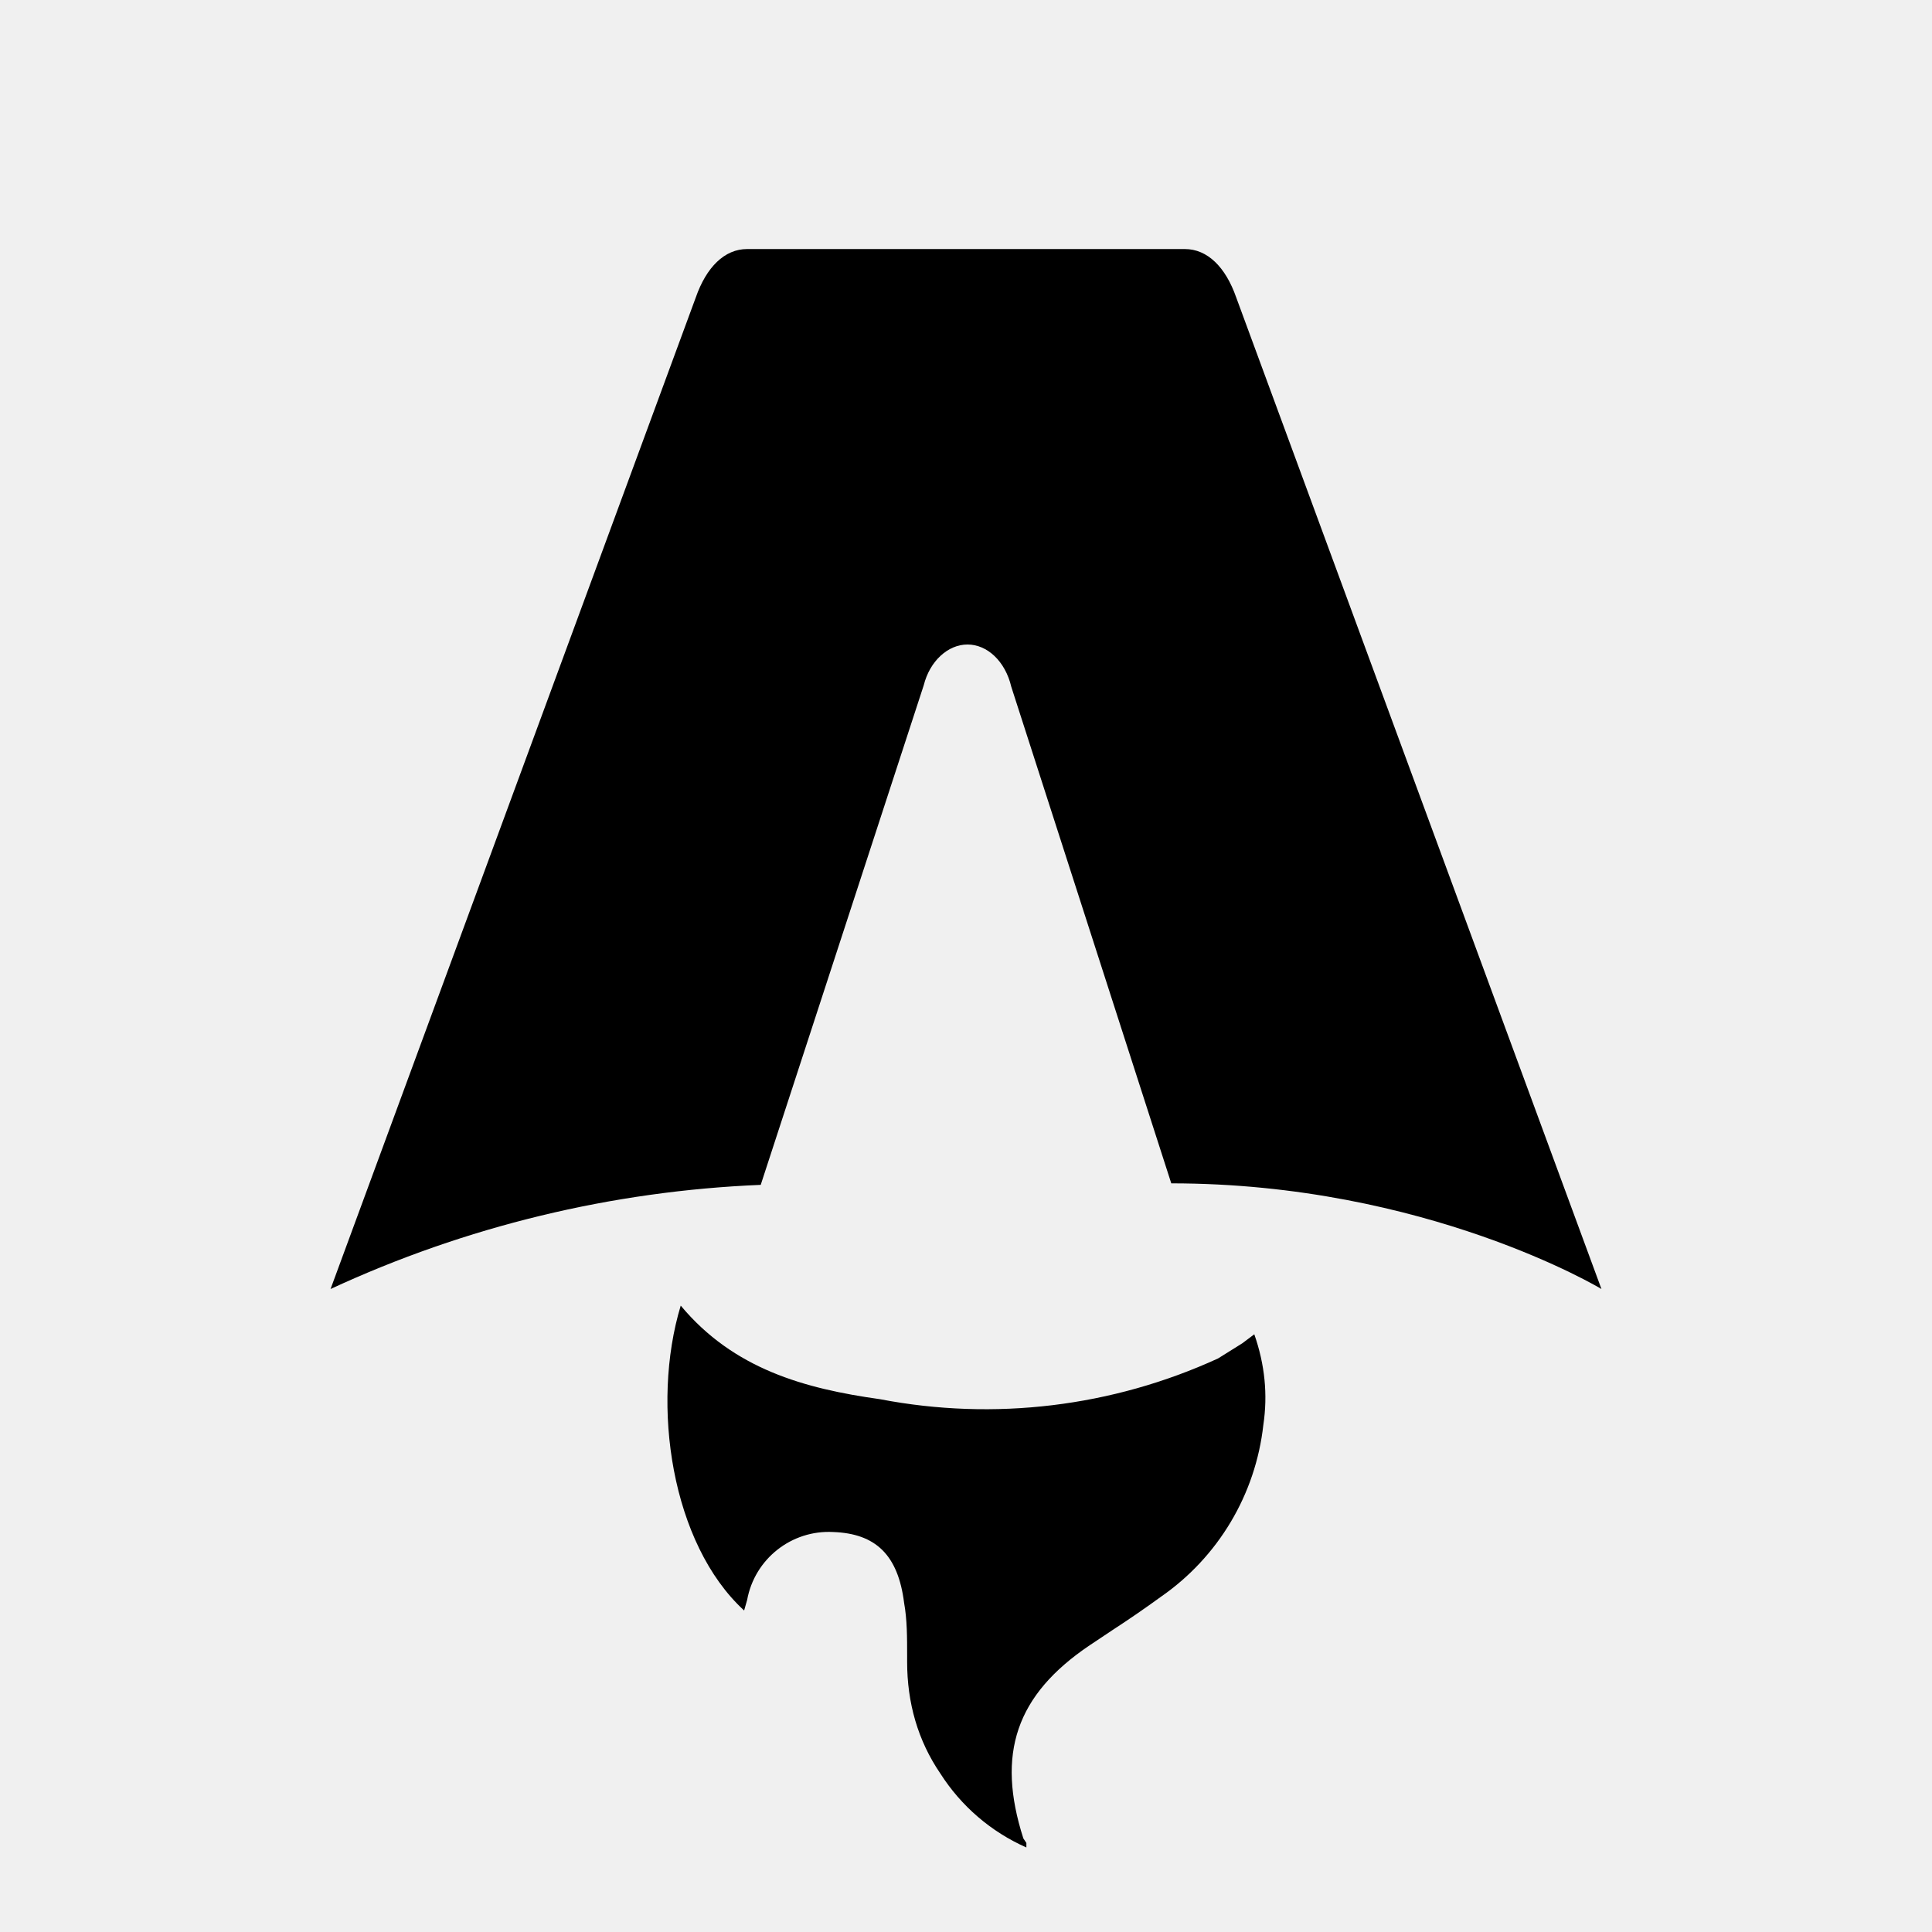
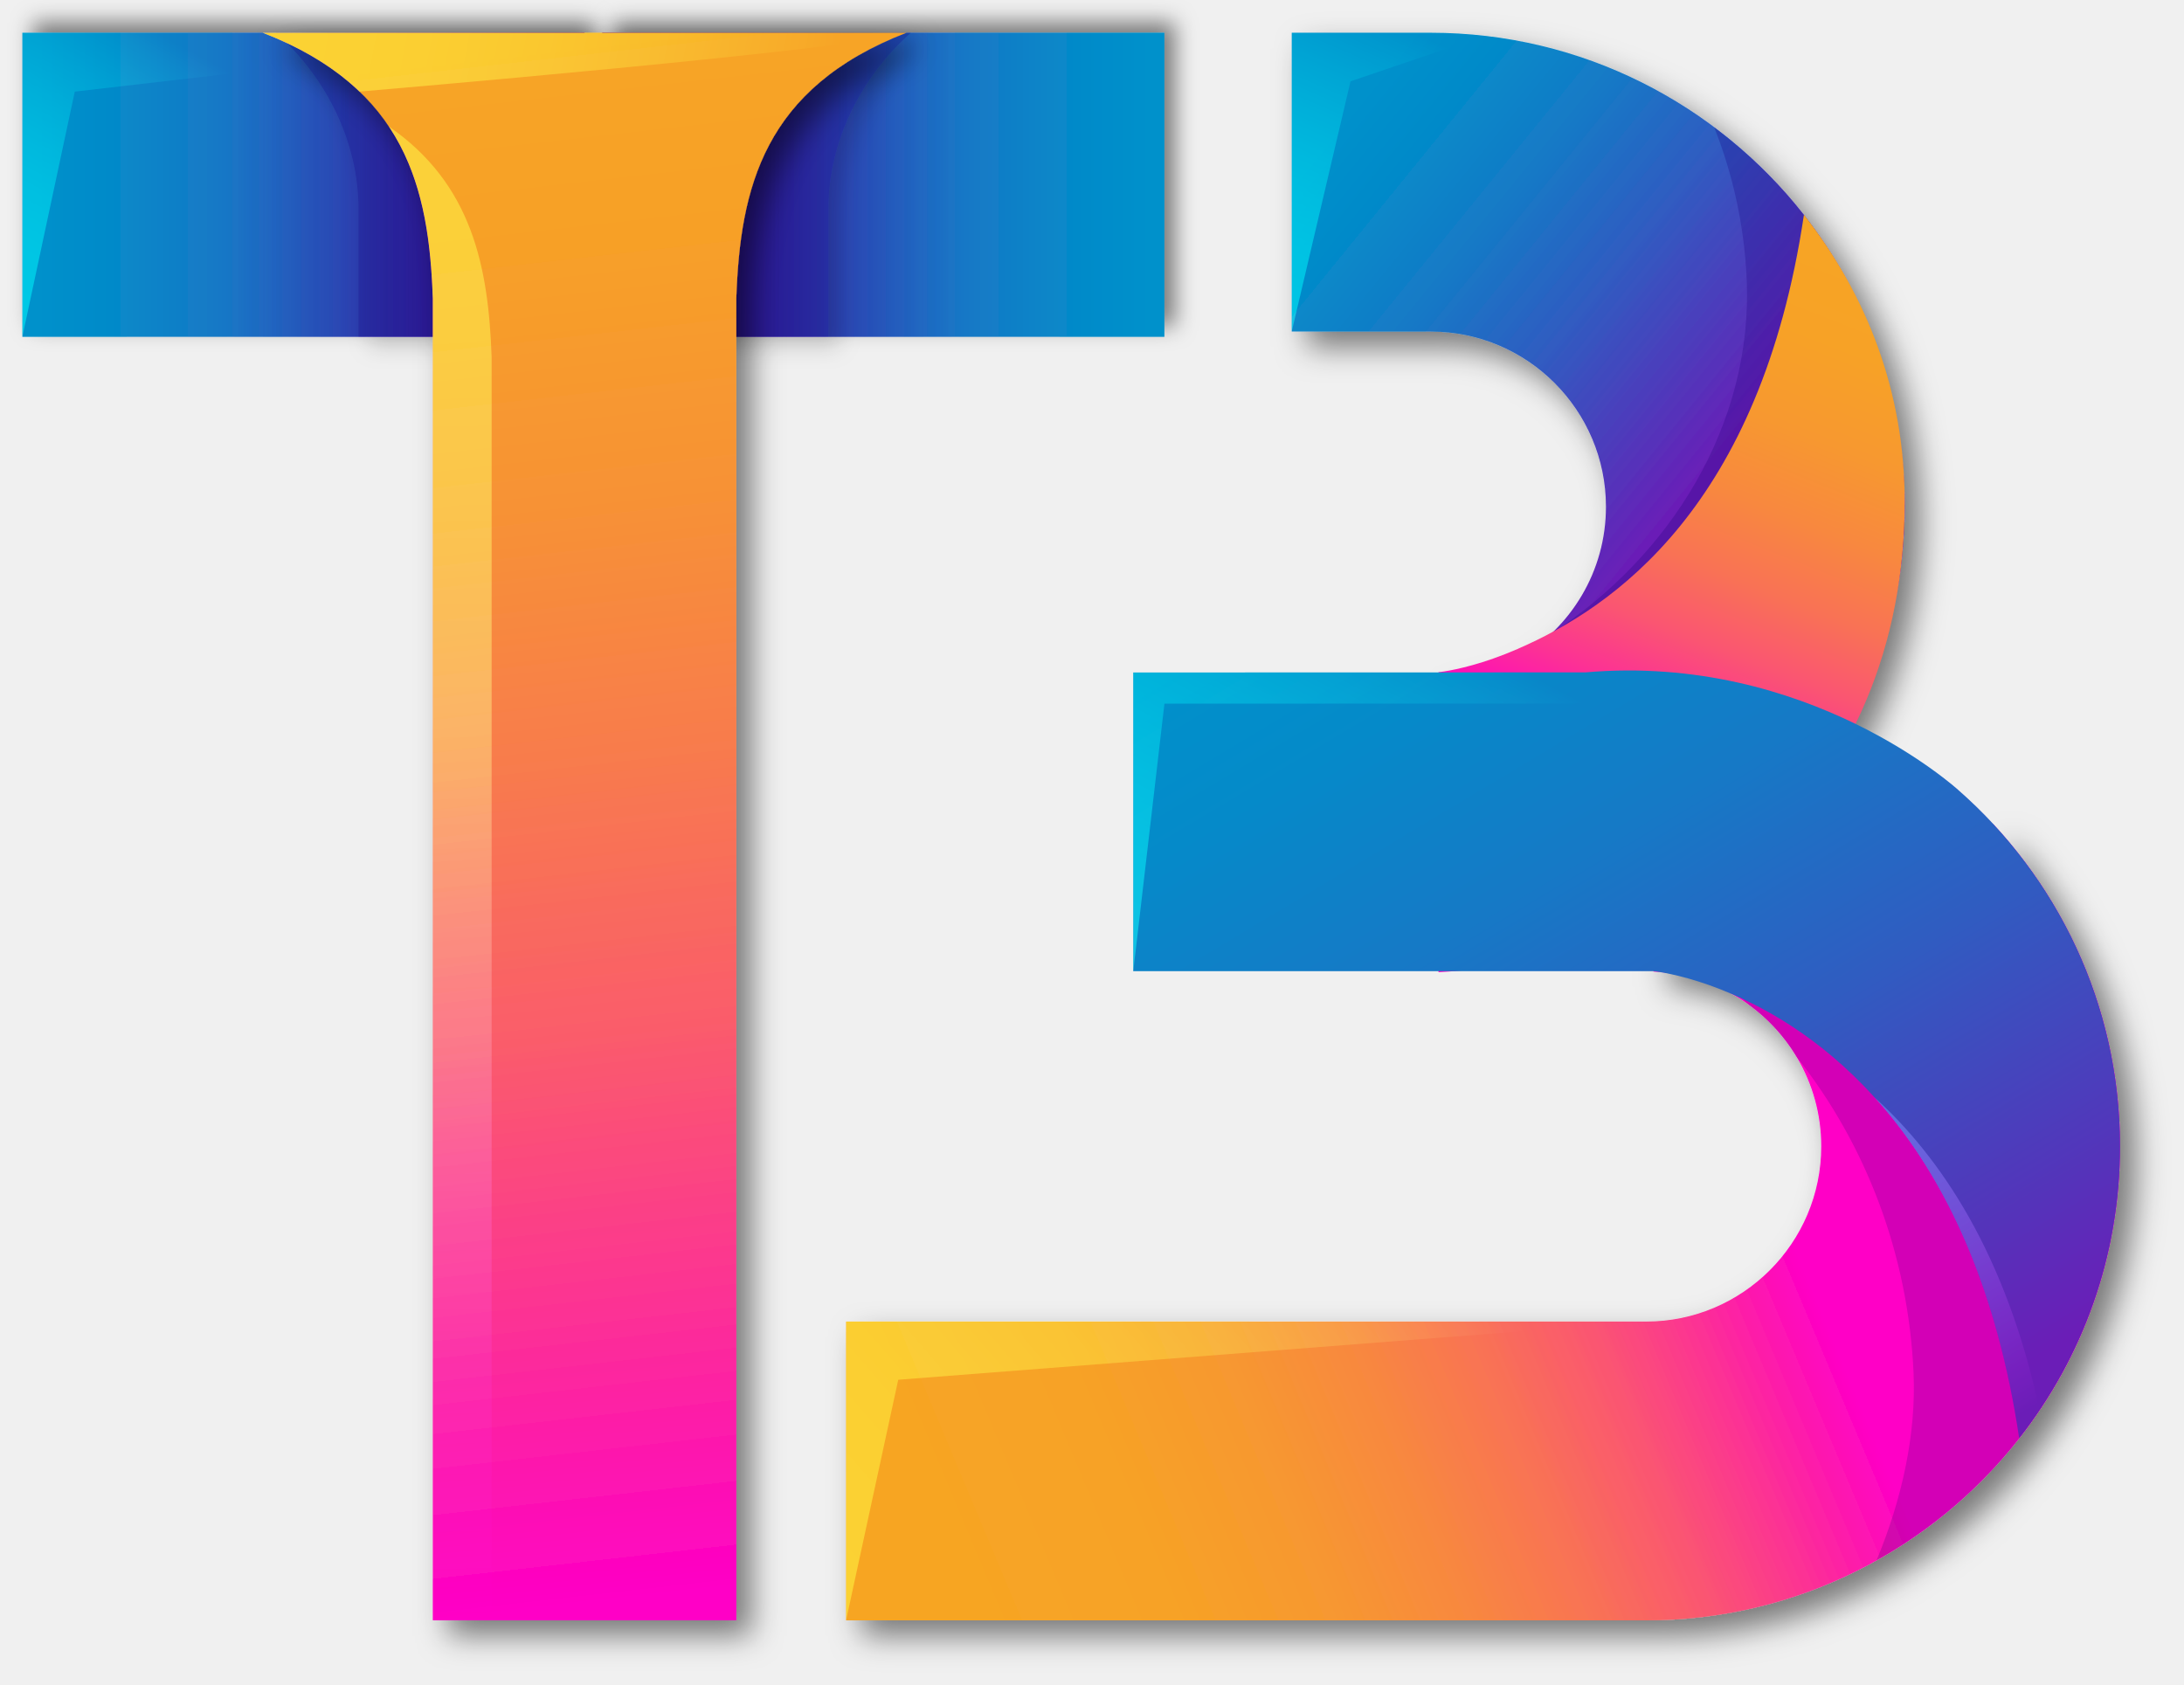
- <svg xmlns="http://www.w3.org/2000/svg" fill="none" viewBox="0 0 128 128">
-   <path d="M50.4 78.5a75.1 75.1 0 0 0-28.5 6.9l24.2-65.7c.7-2 1.9-3.2 3.4-3.2h29c1.5 0 2.7 1.2 3.4 3.2l24.2 65.7s-11.6-7-28.5-7L67 45.5c-.4-1.7-1.6-2.8-2.9-2.8-1.3 0-2.5 1.1-2.9 2.7L50.4 78.5Zm-1.1 28.2Zm-4.2-20.2c-2 6.6-.6 15.8 4.2 20.2a17.5 17.5 0 0 1 .2-.7 5.5 5.5 0 0 1 5.7-4.5c2.8.1 4.3 1.5 4.7 4.7.2 1.1.2 2.3.2 3.5v.4c0 2.7.7 5.2 2.2 7.4a13 13 0 0 0 5.7 4.9v-.3l-.2-.3c-1.8-5.6-.5-9.5 4.4-12.8l1.5-1a73 73 0 0 0 3.2-2.2 16 16 0 0 0 6.8-11.4c.3-2 .1-4-.6-6l-.8.6-1.6 1a37 37 0 0 1-22.4 2.7c-5-.7-9.7-2-13.2-6.2Z" />
-   <style>
-         path { fill: #000; }
-         @media (prefers-color-scheme: dark) {
-             path { fill: #FFF; }
-         }
+ <svg xmlns="http://www.w3.org/2000/svg" xmlns:xlink="http://www.w3.org/1999/xlink" viewBox="0 0 416.21 321.12">
+   <defs>
+     <style>
+       .cls-1 {
+         fill: url(#Degradado_sin_nombre_27);
+         filter: url(#drop-shadow-5);
+       }
+ 
+       .cls-2 {
+         fill: url(#Degradado_sin_nombre_40-2);
+         filter: url(#drop-shadow-3);
+       }
+ 
+       .cls-3 {
+         fill: url(#Degradado_sin_nombre_53-7);
+       }
+ 
+       .cls-3, .cls-4, .cls-5, .cls-6, .cls-7, .cls-8 {
+         mix-blend-mode: overlay;
+         opacity: .5;
+       }
+ 
+       .cls-9 {
+         filter: url(#drop-shadow-2);
+       }
+ 
+       .cls-9, .cls-10, .cls-11, .cls-12 {
+         fill: #6b1db7;
+       }
+ 
+       .cls-9, .cls-13, .cls-14, .cls-15, .cls-11, .cls-12 {
+         mix-blend-mode: multiply;
+       }
+ 
+       .cls-9, .cls-14, .cls-11, .cls-12 {
+         opacity: .3;
+       }
+ 
+       .cls-4 {
+         fill: url(#Degradado_sin_nombre_53-3);
+       }
+ 
+       .cls-16 {
+         isolation: isolate;
+       }
+ 
+       .cls-17 {
+         fill: url(#Degradado_sin_nombre_40-3);
+         filter: url(#drop-shadow-6);
+       }
+ 
+       .cls-5 {
+         fill: url(#Degradado_sin_nombre_53);
+       }
+ 
+       .cls-18 {
+         fill: url(#Degradado_sin_nombre_2);
+         filter: url(#drop-shadow-7);
+       }
+ 
+       .cls-13 {
+         fill: url(#Degradado_sin_nombre_5);
+       }
+ 
+       .cls-19 {
+         fill: url(#Degradado_sin_nombre_53-4);
+       }
+ 
+       .cls-15 {
+         fill: url(#Degradado_sin_nombre_5-2);
+       }
+ 
+       .cls-6 {
+         fill: url(#Degradado_sin_nombre_53-6);
+       }
+ 
+       .cls-20 {
+         fill: url(#Degradado_sin_nombre_53-5);
+       }
+ 
+       .cls-12 {
+         filter: url(#drop-shadow-4);
+       }
+ 
+       .cls-21 {
+         fill: url(#Degradado_sin_nombre_2-2);
+       }
+ 
+       .cls-8 {
+         fill: url(#Degradado_sin_nombre_53-2);
+       }
+ 
+       .cls-22 {
+         fill: url(#Degradado_sin_nombre_40);
+         filter: url(#drop-shadow-1);
+       }
+ 
+       .cls-23 {
+         fill: url(#Degradado_sin_nombre_40-4);
+       }
    </style>
+     <linearGradient id="Degradado_sin_nombre_40" data-name="Degradado sin nombre 40" x1="-158.15" y1="148.24" x2="-158.15" y2="53.29" gradientTransform="translate(-100.32 132.59) rotate(-180)" gradientUnits="userSpaceOnUse">
+       <stop offset="0" stop-color="#0091cb" />
+       <stop offset=".15" stop-color="#058ac9" />
+       <stop offset=".36" stop-color="#1679c6" />
+       <stop offset=".6" stop-color="#305cc1" />
+       <stop offset=".87" stop-color="#5533ba" />
+       <stop offset="1" stop-color="#6b1db7" />
+     </linearGradient>
+     <filter id="drop-shadow-1" filterUnits="userSpaceOnUse">
+       <feOffset dx="2" dy="2" />
+       <feGaussianBlur result="blur" stdDeviation="2" />
+       <feFlood flood-color="#000" flood-opacity=".5" />
+       <feComposite in2="blur" operator="in" />
+       <feComposite in="SourceGraphic" />
+     </filter>
+     <linearGradient id="Degradado_sin_nombre_53" data-name="Degradado sin nombre 53" x1="24.01" y1="69.74" x2="51.7" y2="17.75" gradientUnits="userSpaceOnUse">
+       <stop offset="0" stop-color="#fff" />
+       <stop offset=".11" stop-color="#fff" stop-opacity=".98" />
+       <stop offset=".23" stop-color="#fff" stop-opacity=".93" />
+       <stop offset=".36" stop-color="#fff" stop-opacity=".84" />
+       <stop offset=".5" stop-color="#fff" stop-opacity=".71" />
+       <stop offset=".64" stop-color="#fff" stop-opacity=".55" />
+       <stop offset=".78" stop-color="#fff" stop-opacity=".36" />
+       <stop offset=".93" stop-color="#fff" stop-opacity=".13" />
+       <stop offset="1" stop-color="#fff" stop-opacity="0" />
+     </linearGradient>
+     <linearGradient id="Degradado_sin_nombre_5" data-name="Degradado sin nombre 5" x1="-158.15" y1="111.67" x2="-158.15" y2="49.97" gradientTransform="translate(-81.56 113.84) rotate(-180)" gradientUnits="userSpaceOnUse">
+       <stop offset="0" stop-color="#6b1db7" stop-opacity="0" />
+       <stop offset=".11" stop-color="#6b1db7" stop-opacity=".05" />
+       <stop offset=".29" stop-color="#6b1db7" stop-opacity=".2" />
+       <stop offset=".53" stop-color="#6b1db7" stop-opacity=".43" />
+       <stop offset=".81" stop-color="#6b1db7" stop-opacity=".75" />
+       <stop offset="1" stop-color="#6b1db7" />
+     </linearGradient>
+     <filter id="drop-shadow-2" filterUnits="userSpaceOnUse">
+       <feOffset dx="2" dy="2" />
+       <feGaussianBlur result="blur-2" stdDeviation="2" />
+       <feFlood flood-color="#000" flood-opacity=".5" />
+       <feComposite in2="blur-2" operator="in" />
+       <feComposite in="SourceGraphic" />
+     </filter>
+     <linearGradient id="Degradado_sin_nombre_40-2" data-name="Degradado sin nombre 40" y1="258.44" y2="163.49" gradientTransform="translate(10.19 -172.35) rotate(-180) scale(1 -1)" xlink:href="#Degradado_sin_nombre_40" />
+     <filter id="drop-shadow-3" filterUnits="userSpaceOnUse">
+       <feOffset dx="2" dy="2" />
+       <feGaussianBlur result="blur-3" stdDeviation="2" />
+       <feFlood flood-color="#000" flood-opacity=".5" />
+       <feComposite in2="blur-3" operator="in" />
+       <feComposite in="SourceGraphic" />
+     </filter>
+     <linearGradient id="Degradado_sin_nombre_5-2" data-name="Degradado sin nombre 5" y1="221.87" y2="160.17" gradientTransform="translate(-8.57 -153.59) rotate(-180) scale(1 -1)" xlink:href="#Degradado_sin_nombre_5" />
+     <filter id="drop-shadow-4" filterUnits="userSpaceOnUse">
+       <feOffset dx="2" dy="2" />
+       <feGaussianBlur result="blur-4" stdDeviation="2" />
+       <feFlood flood-color="#000" flood-opacity=".5" />
+       <feComposite in2="blur-4" operator="in" />
+       <feComposite in="SourceGraphic" />
+     </filter>
+     <linearGradient id="Degradado_sin_nombre_27" data-name="Degradado sin nombre 27" x1="110.39" y1="5.29" x2="143.95" y2="301.94" gradientUnits="userSpaceOnUse">
+       <stop offset="0" stop-color="#f7a524" />
+       <stop offset=".14" stop-color="#f7a028" />
+       <stop offset=".3" stop-color="#f79235" />
+       <stop offset=".46" stop-color="#f87c4c" />
+       <stop offset=".64" stop-color="#fa5c6b" />
+       <stop offset=".81" stop-color="#fc3393" />
+       <stop offset=".99" stop-color="#fe02c3" />
+       <stop offset="1" stop-color="#ff00c6" />
+     </linearGradient>
+     <filter id="drop-shadow-5" filterUnits="userSpaceOnUse">
+       <feOffset dx="2.87" dy="2.87" />
+       <feGaussianBlur result="blur-5" stdDeviation="2.87" />
+       <feFlood flood-color="#000" flood-opacity=".5" />
+       <feComposite in2="blur-5" operator="in" />
+       <feComposite in="SourceGraphic" />
+     </filter>
+     <linearGradient id="Degradado_sin_nombre_53-2" data-name="Degradado sin nombre 53" x1="58.29" y1="-.12" x2="158.32" y2="19.1" xlink:href="#Degradado_sin_nombre_53" />
+     <linearGradient id="Degradado_sin_nombre_53-3" data-name="Degradado sin nombre 53" x1="83.65" y1="31.21" x2="88.17" y2="309.82" xlink:href="#Degradado_sin_nombre_53" />
+     <linearGradient id="Degradado_sin_nombre_40-3" data-name="Degradado sin nombre 40" x1="237.62" y1="45.13" x2="312.48" y2="106.09" gradientTransform="matrix(1,0,0,1,0,0)" xlink:href="#Degradado_sin_nombre_40" />
+     <filter id="drop-shadow-6" filterUnits="userSpaceOnUse">
+       <feOffset dx="2.94" dy="2.94" />
+       <feGaussianBlur result="blur-6" stdDeviation="2.94" />
+       <feFlood flood-color="#000" flood-opacity=".5" />
+       <feComposite in2="blur-6" operator="in" />
+       <feComposite in="SourceGraphic" />
+     </filter>
+     <linearGradient id="Degradado_sin_nombre_2" data-name="Degradado sin nombre 2" x1="182.35" y1="302.56" x2="341.28" y2="235.96" gradientUnits="userSpaceOnUse">
+       <stop offset="0" stop-color="#f7a524" />
+       <stop offset=".21" stop-color="#f7a226" />
+       <stop offset=".37" stop-color="#f79830" />
+       <stop offset=".51" stop-color="#f8883f" />
+       <stop offset=".64" stop-color="#f97255" />
+       <stop offset=".76" stop-color="#fa5572" />
+       <stop offset=".87" stop-color="#fc3195" />
+       <stop offset=".98" stop-color="#fe08be" />
+       <stop offset="1" stop-color="#ff00c6" />
+     </linearGradient>
+     <filter id="drop-shadow-7" filterUnits="userSpaceOnUse">
+       <feOffset dx="2.94" dy="2.94" />
+       <feGaussianBlur result="blur-7" stdDeviation="2.94" />
+       <feFlood flood-color="#000" flood-opacity=".5" />
+       <feComposite in2="blur-7" operator="in" />
+       <feComposite in="SourceGraphic" />
+     </filter>
+     <linearGradient id="Degradado_sin_nombre_2-2" data-name="Degradado sin nombre 2" x1="350.76" y1="40.28" x2="309.02" y2="145.67" xlink:href="#Degradado_sin_nombre_2" />
+     <linearGradient id="Degradado_sin_nombre_40-4" data-name="Degradado sin nombre 40" x1="259.63" y1="105.26" x2="361.33" y2="274.99" gradientTransform="matrix(1,0,0,1,0,0)" xlink:href="#Degradado_sin_nombre_40" />
+     <linearGradient id="Degradado_sin_nombre_53-4" data-name="Degradado sin nombre 53" x1="265.38" y1="206.35" x2="302.79" y2="134.19" xlink:href="#Degradado_sin_nombre_53" />
+     <linearGradient id="Degradado_sin_nombre_53-5" data-name="Degradado sin nombre 53" x1="355.07" y1="211.37" x2="388.67" y2="267.46" xlink:href="#Degradado_sin_nombre_53" />
+     <linearGradient id="Degradado_sin_nombre_53-6" data-name="Degradado sin nombre 53" x1="168.31" y1="313.53" x2="268.2" y2="227.25" xlink:href="#Degradado_sin_nombre_53" />
+     <linearGradient id="Degradado_sin_nombre_53-7" data-name="Degradado sin nombre 53" x1="241.92" y1="58.7" x2="265.44" y2="4.41" xlink:href="#Degradado_sin_nombre_53" />
+   </defs>
+   <g class="cls-16">
+     <g id="OBJECTS">
+       <g>
+         <rect class="cls-22" x="28.85" y="-18.35" width="57.96" height="107.14" transform="translate(22.61 93.05) rotate(-90)" />
+         <polygon class="cls-5" points="4.26 6.24 4.26 64.2 14.25 17.46 111.4 6.24 4.26 6.24" />
+         <rect class="cls-13" x="47.61" y=".41" width="57.96" height="69.62" transform="translate(41.36 111.81) rotate(-90)" />
+         <path class="cls-9" d="m52.58,6.24c9.55,8.41,15.75,20.82,15.75,33.56v24.4h43.07V6.24h-58.82Z" />
+         <rect class="cls-2" x="139.36" y="-18.35" width="57.96" height="107.14" transform="translate(133.11 203.56) rotate(-90)" />
+         <rect class="cls-15" x="120.6" y=".41" width="57.96" height="69.62" transform="translate(114.36 184.8) rotate(-90)" />
+         <path class="cls-12" d="m173.59,6.24c-9.55,8.41-15.75,20.82-15.75,33.56v24.4h-43.07V6.24h58.82Z" />
+         <path class="cls-1" d="m172.75,6.24H50.05c27.23,10.51,31.7,29.59,32.43,50.61v251.97h57.84V56.85c.73-21.02,5.2-40.1,32.43-50.61Z" />
+         <path class="cls-8" d="m172.75,6.24H50.05c7.93,3.06,13.89,6.87,18.43,11.22,0,0,96.34-8.16,104.27-11.22Z" />
+         <path class="cls-4" d="m93.69,68.07c-.6-17.16-3.69-33.01-19.61-43.98,6.34,9.48,7.98,20.81,8.39,32.76v251.97h11.22V68.07Z" />
+         <g>
+           <path class="cls-17" d="m246.17,63.19h26.49c18.41,0,33.39,15,33.39,33.39,0,12.34-6.71,23.11-16.7,28.88-.05.05-.09.07-.14.07-4.15,2.4-8.87,3.89-13.93,4.27-.05.02-.07.02-.1.02h-.05c-.36.02-.71.05-1.07.07v38.43h55.02c-.27-.21-.52-.44-.79-.65,1.3-1.02,2.57-2.05,3.81-3.14,18.91-16.56,30.89-40.88,30.89-67.96,0-20.98-7.19-40.29-19.22-55.64-16.56-21.09-42.28-34.69-71.11-34.69h-26.49v56.95Z" />
+           <path class="cls-11" d="m343.78,40.93c-4.94-6.29-10.71-11.89-17.11-16.69,3.59,9.04,5.75,18.81,6.2,28.95,1.24,27.75-14.65,52.88-37.25,67.56-1.9,1.8-4,3.39-6.28,4.7-.05.05-.09.07-.14.07-3.28,1.89-6.93,3.2-10.81,3.86-1.43.52-2.87,1-4.33,1.44v37.5h55.02c-.27-.21-.52-.44-.79-.65,1.3-1.02,2.57-2.05,3.81-3.14,18.91-16.56,30.89-40.88,30.89-67.96,0-20.98-7.19-40.29-19.22-55.64Z" />
+           <path class="cls-18" d="m379.78,156.98v21.05h-64.68v7.15c.36.02.71.05,1.07.07h.05s.05,0,.09.02c5.05.38,9.78,1.87,13.93,4.27.05,0,.09.02.14.07,9.99,5.77,16.7,16.54,16.7,28.88,0,18.39-14.97,33.39-33.39,33.39h-152.46v56.95h152.46c28.83,0,54.55-13.6,71.11-34.69,12.03-15.35,19.22-34.67,19.22-55.64,0-23.75-9.22-45.38-24.25-61.51Z" />
+           <g>
+             <path class="cls-21" d="m343.78,40.93c-8.28,55.76-36.54,74.93-54.43,82.69-.05.05-.09.07-.14.07-6.55,2.85-11.7,3.92-13.93,4.27-.05.02-.07.02-.1.02h-.05c-.47.07-.78.12-.95.12-.03,0-.03,0-.04,0v57.19c35.19-1.77,59.93-21.72,59.93-21.72,18.91-16.56,28.92-40.81,28.92-67.89,0-20.98-7.19-39.42-19.22-54.77Z" />
+             <g class="cls-14">
+               <path class="cls-10" d="m373.14,150.53c-15.57-13.62-41.62-13.11-63.81-13.44l5.77,40.81c6.65,3.81,12.77,8.42,18.28,13.69,3.64,2.66,6.72,6.02,9.04,9.9,13.18,16.6,21.24,37.61,22.25,60.14.52,11.65-2.2,24.11-7.05,35.75,10.53-5.89,19.79-13.81,27.19-23.25,12.03-15.35,19.22-34.67,19.22-55.64,0-27.07-11.98-51.4-30.89-67.96Z" />
+             </g>
+             <path class="cls-23" d="m373.14,150.53s-28.5-26.09-71-22.38l-86.18.02v56.93h99.13s.05,0,.12.02c.17,0,.47.05.95.12h.05s.05,0,.09.02c2.23.36,7.38,1.42,13.93,4.27.05,0,.09.02.14.07,17.89,7.76,46.15,28.76,54.43,84.52,12.03-15.35,19.22-34.67,19.22-55.64,0-27.07-11.98-51.4-30.89-67.96Z" />
+             <g class="cls-7">
+               <path class="cls-19" d="m221.9,134.11l86.18-.02c42.5-3.72,71,22.38,71,22.38.49.43.95.88,1.43,1.32-2.32-2.55-4.77-4.98-7.36-7.25,0,0-28.5-26.09-71-22.38l-86.18.02v56.93l5.94-50.99Z" />
+               <path class="cls-20" d="m357.14,209.06c11.95,13.19,23,33.59,27.67,65.08,1.36-1.74,2.65-3.53,3.88-5.36-6.43-29.89-18.98-48.36-31.55-59.71Z" />
+             </g>
+           </g>
+           <polygon class="cls-6" points="161.24 308.82 171.18 262.97 318.56 251.52 161.24 251.87 161.24 308.82" />
+           <polygon class="cls-3" points="246.17 63.19 257.37 15.5 282.87 6.82 246.17 6.24 246.17 63.19" />
+         </g>
+       </g>
+     </g>
+   </g>
</svg>
